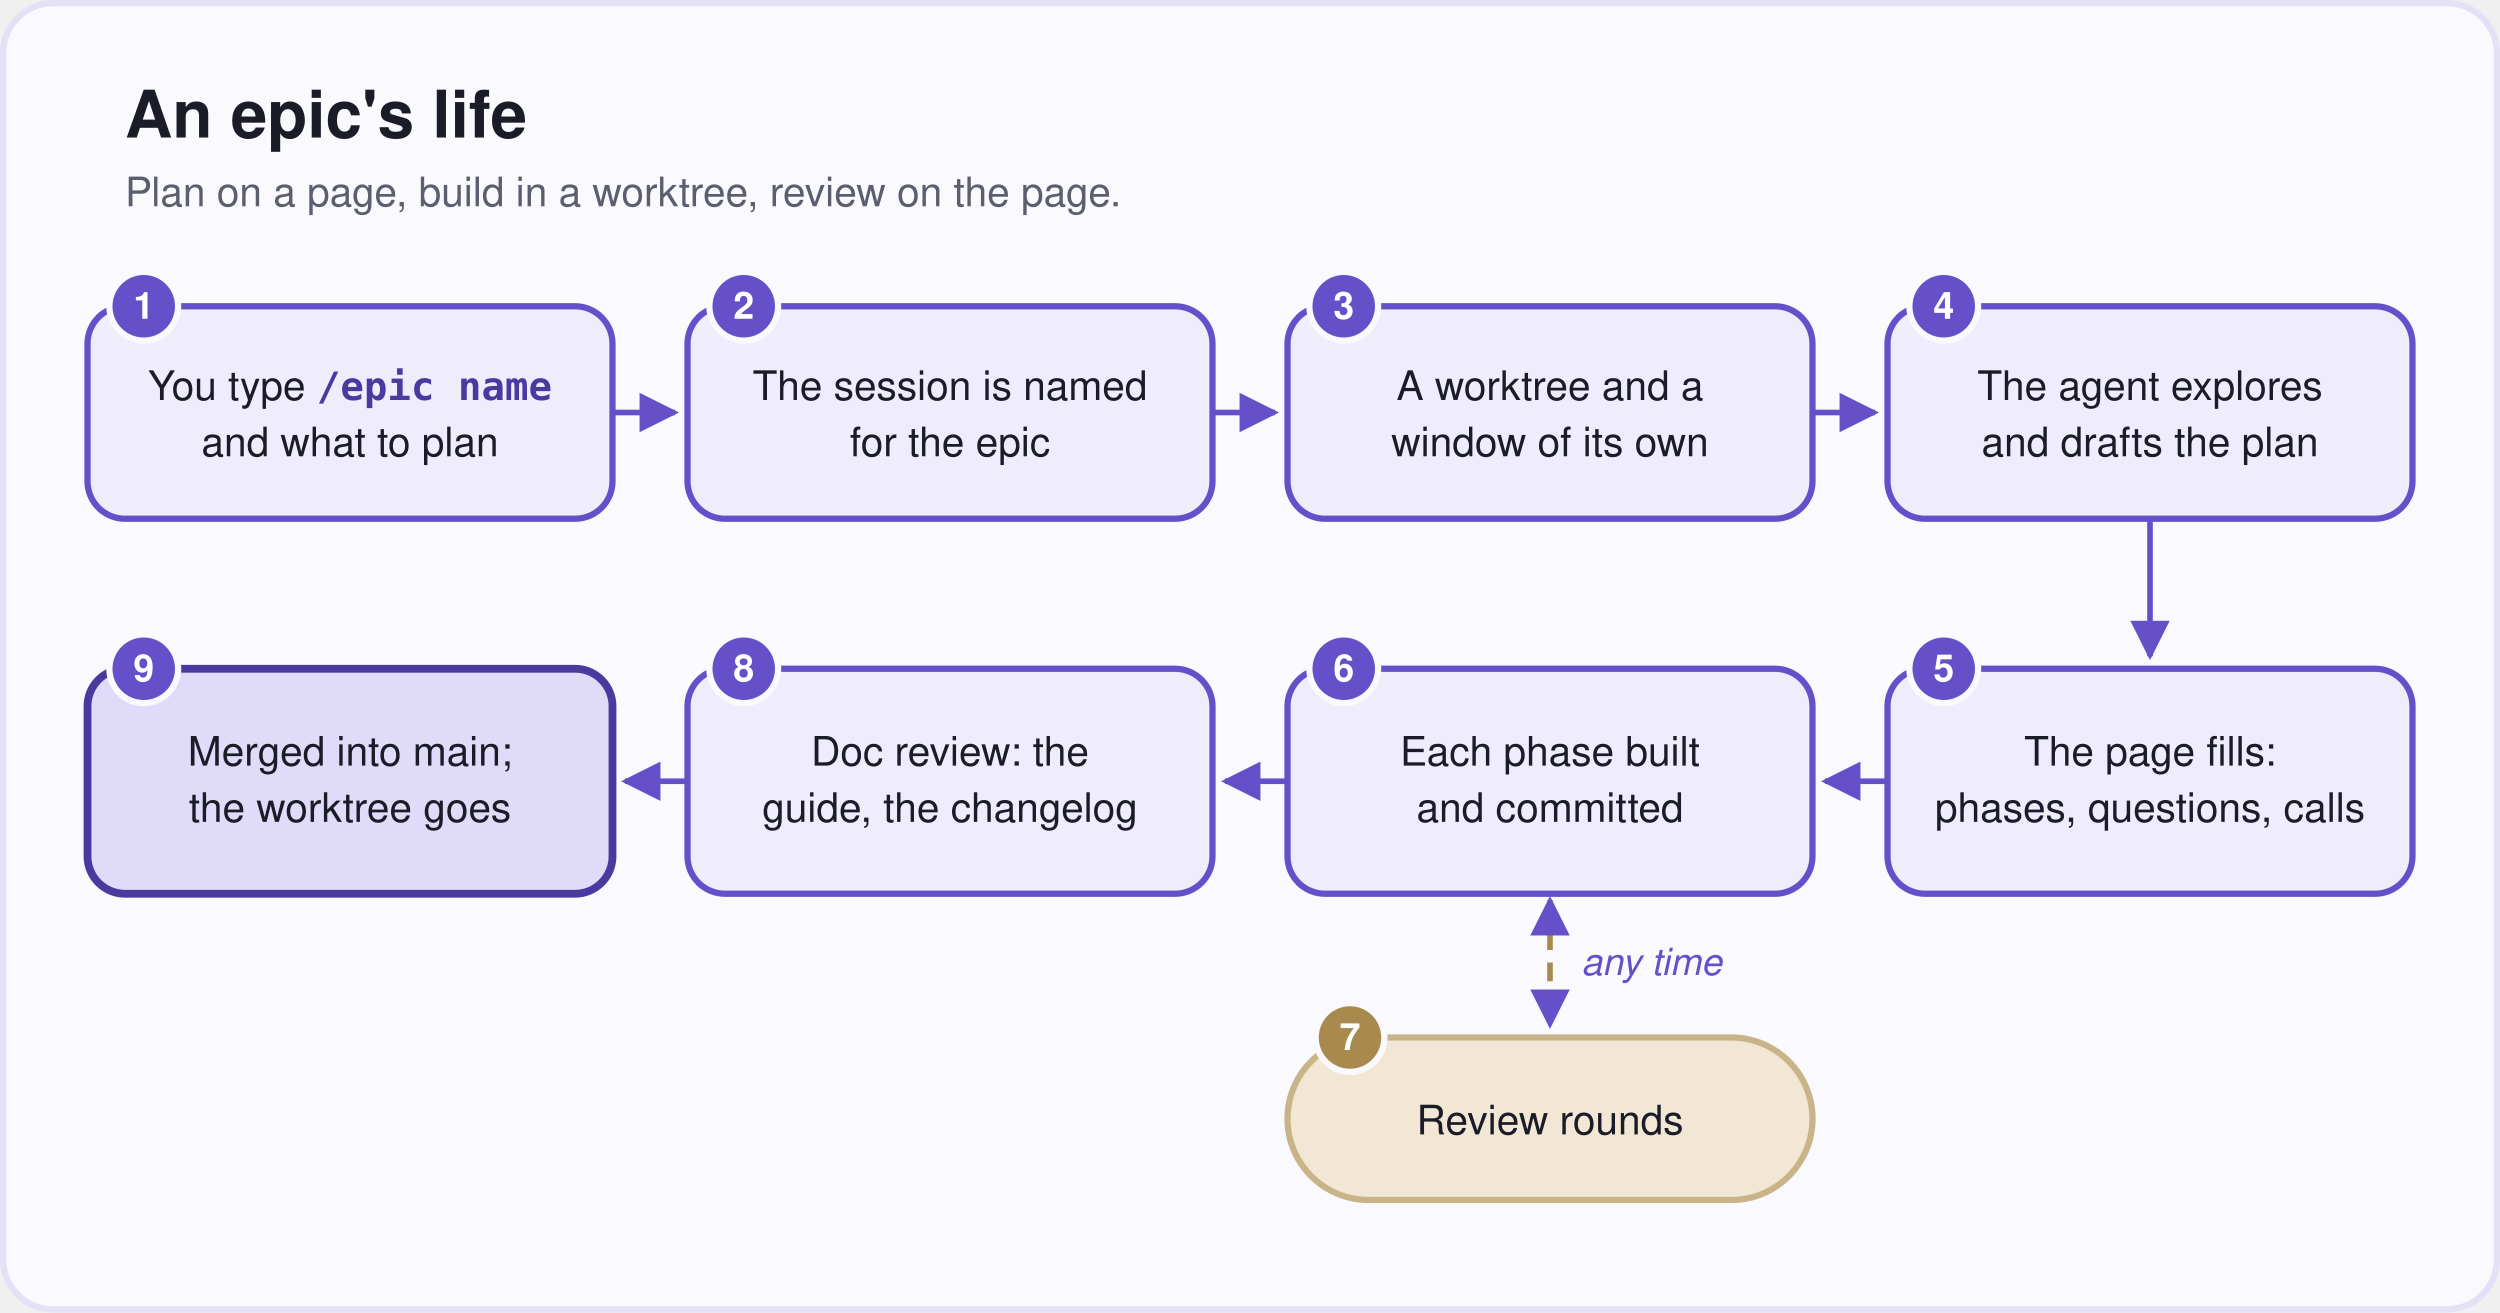
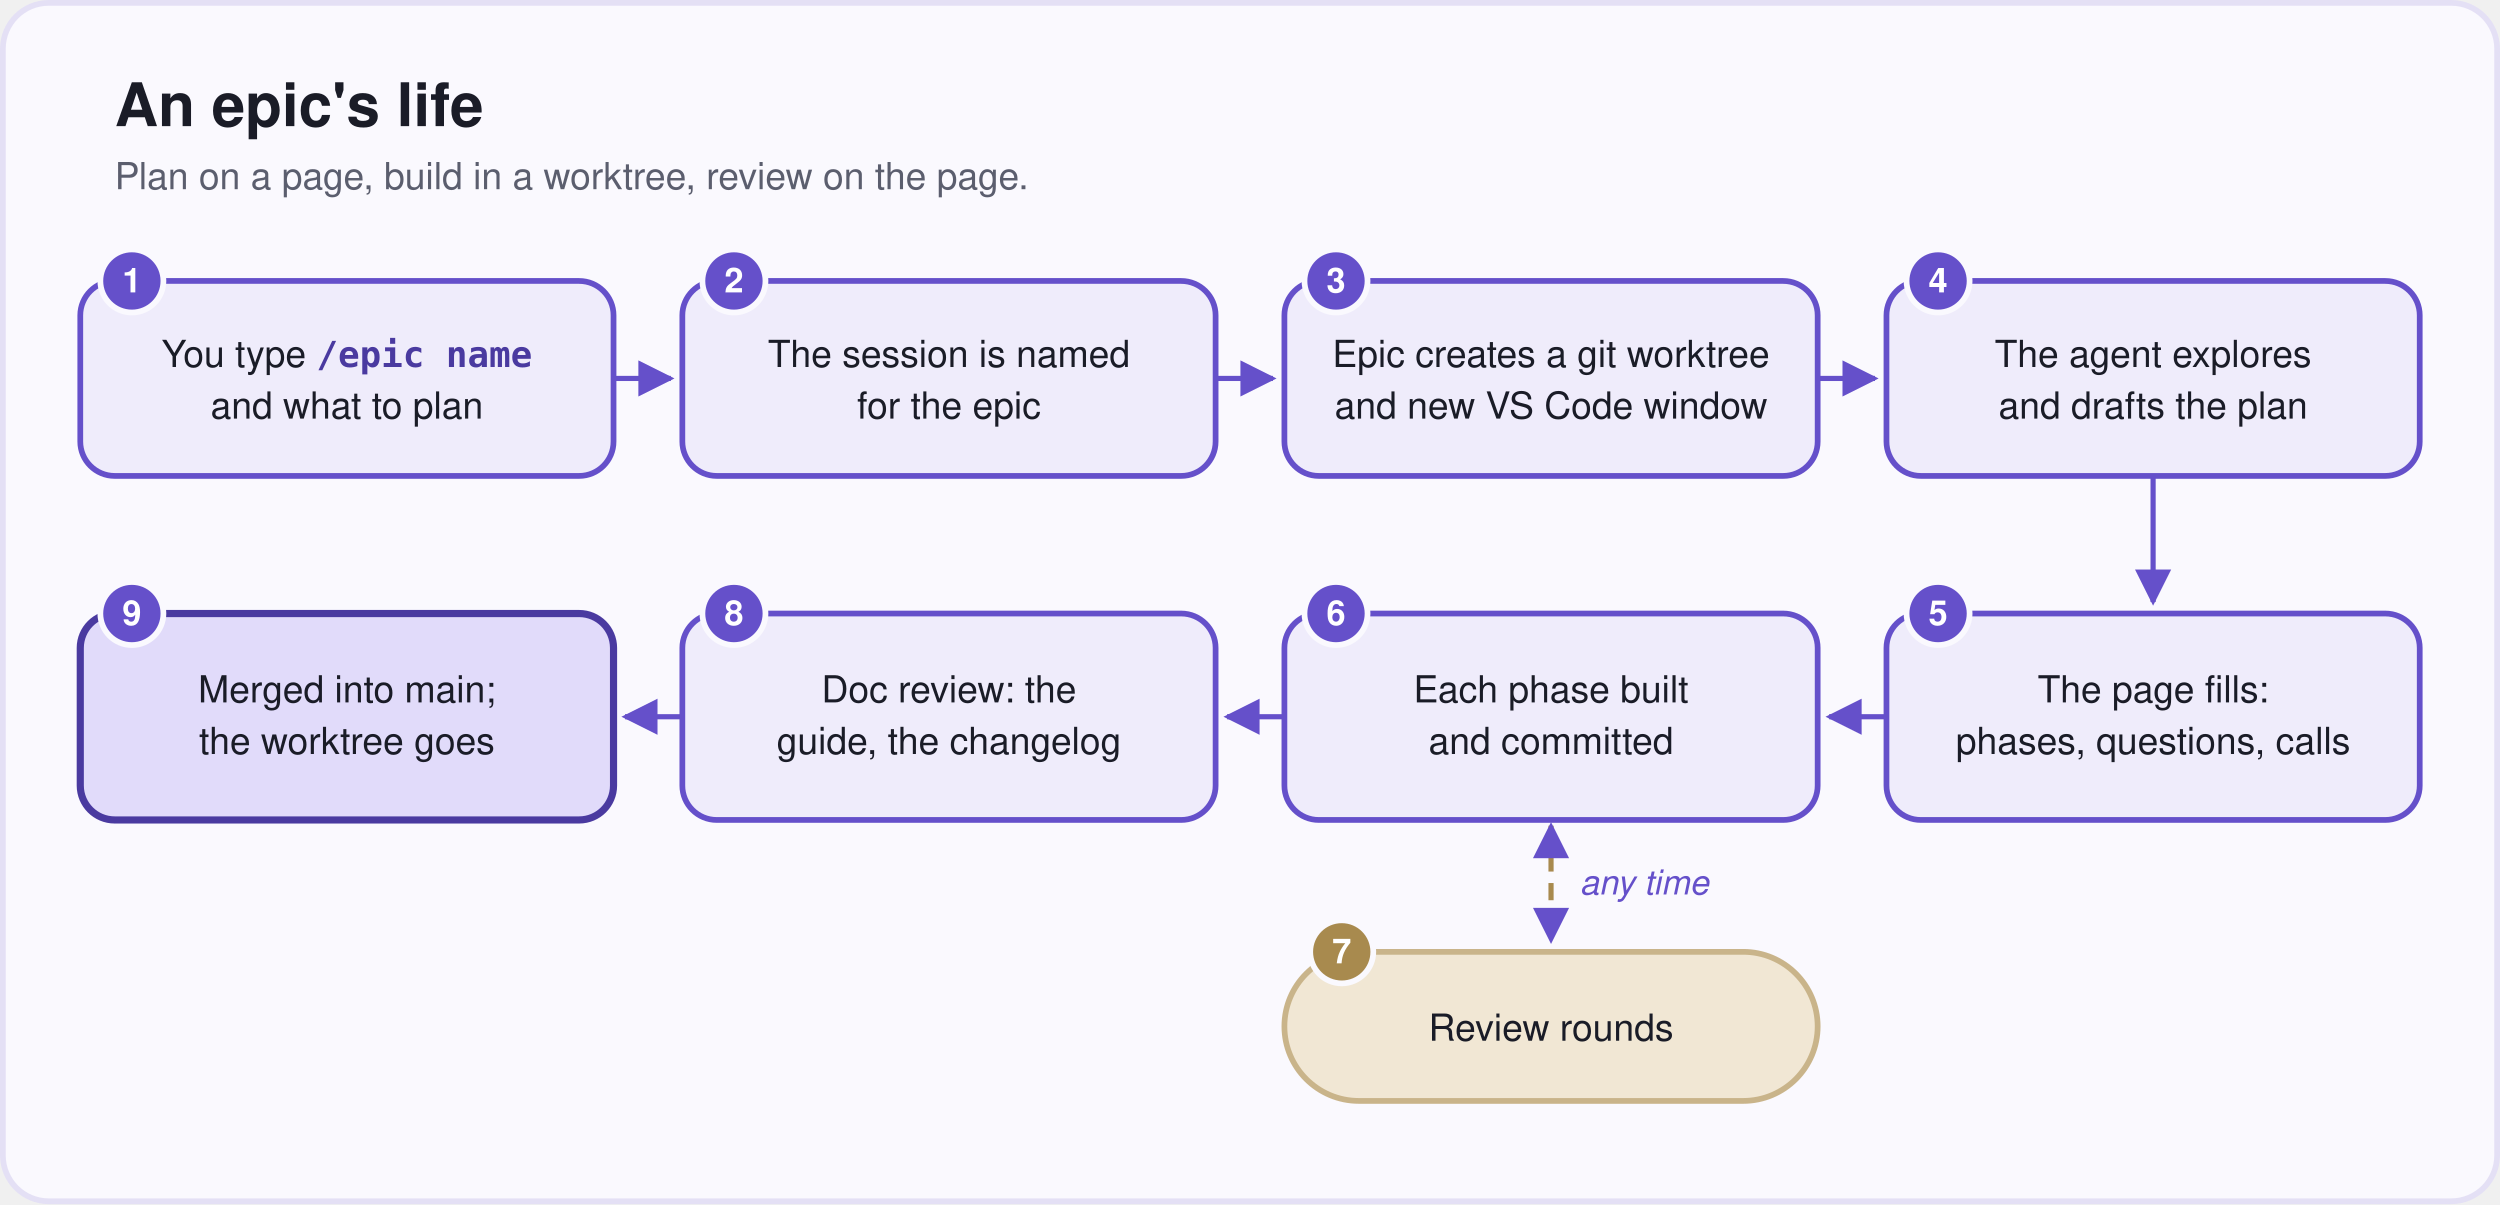
- <svg xmlns="http://www.w3.org/2000/svg" viewBox="0 0 800 420" width="800" height="420" role="img" aria-labelledby="title desc">
+ <svg xmlns="http://www.w3.org/2000/svg" viewBox="0 0 872 420" width="872" height="420" role="img" aria-labelledby="title desc">
  <defs>
    <marker id="arrow" viewBox="0 0 10 10" refX="9" refY="5" markerWidth="7" markerHeight="7" orient="auto-start-reverse">
      <path d="M0,0 L10,5 L0,10 z" fill="#6550CA" />
    </marker>
  </defs>
  <style>
    text { font-family: -apple-system, BlinkMacSystemFont, "Segoe UI", Helvetica, Arial, sans-serif; fill: #1A1C27; }
    .title { font-size: 21px; font-weight: 700; }
    .sub { font-size: 13px; fill: #5B5E6E; }
    .line { font-size: 13px; text-anchor: middle; }
    .code { font-family: ui-monospace, SFMono-Regular, Menlo, Consolas, monospace; font-size: 12.5px; font-weight: 700; fill: #4A3AA0; }
    .num { font-size: 12px; font-weight: 700; fill: #FFFFFF; text-anchor: middle; }
    .lbl { font-size: 12px; font-style: italic; fill: #6550CA; }
    .box { fill: #EFECFB; stroke: #6550CA; stroke-width: 2; }
    .review { fill: #F1E7D4; stroke: #C9B48A; stroke-width: 2; }
    .last { fill: #E1DBFA; stroke: #4A3AA0; stroke-width: 2.5; }
    .badge { fill: #6550CA; stroke: #FAF9FE; stroke-width: 2; }
    .rbadge { fill: #A88A4E; stroke: #FAF9FE; stroke-width: 2; }
    .edge { fill: none; stroke: #6550CA; stroke-width: 1.8; }
    .loop { fill: none; stroke: #A88A4E; stroke-width: 1.8; stroke-dasharray: 6 4; }
  </style>
-   <rect x="1" y="1" width="798" height="418" rx="16" fill="#FAF9FE" stroke="#E4E0F5" stroke-width="2" />
+   <rect x="1" y="1" width="870" height="418" rx="16" fill="#FAF9FE" stroke="#E4E0F5" stroke-width="2" />
  <text class="title" x="40" y="44">An epic's life</text>
  <text class="sub" x="40" y="66">Plan on a page, build in a worktree, review on the page.</text>
-   <path class="edge" d="M196,132 L216,132" marker-end="url(#arrow)" />
-   <path class="edge" d="M388,132 L408,132" marker-end="url(#arrow)" />
-   <path class="edge" d="M580,132 L600,132" marker-end="url(#arrow)" />
-   <path class="edge" d="M688,166 L688,210" marker-end="url(#arrow)" />
-   <path class="edge" d="M604,250 L584,250" marker-end="url(#arrow)" />
-   <path class="edge" d="M412,250 L392,250" marker-end="url(#arrow)" />
-   <path class="edge" d="M220,250 L200,250" marker-end="url(#arrow)" />
-   <path class="loop" d="M496,288 L496,328" marker-start="url(#arrow)" marker-end="url(#arrow)" />
-   <text class="lbl" x="506" y="312">any time</text>
-   <rect class="box" x="28" y="98" width="168" height="68" rx="12" />
+   <path class="edge" d="M214,132 L234,132" marker-end="url(#arrow)" />
+   <path class="edge" d="M424,132 L444,132" marker-end="url(#arrow)" />
+   <path class="edge" d="M634,132 L654,132" marker-end="url(#arrow)" />
+   <path class="edge" d="M751,166 L751,210" marker-end="url(#arrow)" />
+   <path class="edge" d="M658,250 L638,250" marker-end="url(#arrow)" />
+   <path class="edge" d="M448,250 L428,250" marker-end="url(#arrow)" />
+   <path class="edge" d="M238,250 L218,250" marker-end="url(#arrow)" />
+   <path class="loop" d="M541,288 L541,328" marker-start="url(#arrow)" marker-end="url(#arrow)" />
+   <text class="lbl" x="551" y="312">any time</text>
+   <rect class="box" x="28" y="98" width="186" height="68" rx="12" />
  <circle class="badge" cx="46" cy="98" r="11" />
  <text class="num" x="46" y="102">1</text>
-   <text class="line" x="112" y="128">You type <tspan class="code">/epic name</tspan>
+   <text class="line" x="121" y="128">You type <tspan class="code">/epic name</tspan>
  </text>
-   <text class="line" x="112" y="146">and what to plan</text>
-   <rect class="box" x="220" y="98" width="168" height="68" rx="12" />
-   <circle class="badge" cx="238" cy="98" r="11" />
-   <text class="num" x="238" y="102">2</text>
-   <text class="line" x="304" y="128">The session is named</text>
-   <text class="line" x="304" y="146">for the epic</text>
-   <rect class="box" x="412" y="98" width="168" height="68" rx="12" />
-   <circle class="badge" cx="430" cy="98" r="11" />
-   <text class="num" x="430" y="102">3</text>
-   <text class="line" x="496" y="128">A worktree and a</text>
-   <text class="line" x="496" y="146">window of its own</text>
-   <rect class="box" x="604" y="98" width="168" height="68" rx="12" />
-   <circle class="badge" cx="622" cy="98" r="11" />
-   <text class="num" x="622" y="102">4</text>
-   <text class="line" x="688" y="128">The agent explores</text>
-   <text class="line" x="688" y="146">and drafts the plan</text>
-   <rect class="box" x="604" y="214" width="168" height="72" rx="12" />
-   <circle class="badge" cx="622" cy="214" r="11" />
-   <text class="num" x="622" y="218">5</text>
-   <text class="line" x="688" y="245">The page fills:</text>
-   <text class="line" x="688" y="263">phases, questions, calls</text>
-   <rect class="box" x="412" y="214" width="168" height="72" rx="12" />
-   <circle class="badge" cx="430" cy="214" r="11" />
-   <text class="num" x="430" y="218">6</text>
-   <text class="line" x="496" y="245">Each phase built</text>
-   <text class="line" x="496" y="263">and committed</text>
-   <rect class="box" x="220" y="214" width="168" height="72" rx="12" />
-   <circle class="badge" cx="238" cy="214" r="11" />
-   <text class="num" x="238" y="218">8</text>
-   <text class="line" x="304" y="245">Doc review:  the</text>
-   <text class="line" x="304" y="263">guide, the changelog</text>
-   <rect class="last" x="28" y="214" width="168" height="72" rx="12" />
+   <text class="line" x="121" y="146">and what to plan</text>
+   <rect class="box" x="238" y="98" width="186" height="68" rx="12" />
+   <circle class="badge" cx="256" cy="98" r="11" />
+   <text class="num" x="256" y="102">2</text>
+   <text class="line" x="331" y="128">The session is named</text>
+   <text class="line" x="331" y="146">for the epic</text>
+   <rect class="box" x="448" y="98" width="186" height="68" rx="12" />
+   <circle class="badge" cx="466" cy="98" r="11" />
+   <text class="num" x="466" y="102">3</text>
+   <text class="line" x="541" y="128">Epic creates a git worktree</text>
+   <text class="line" x="541" y="146">and new VS Code window</text>
+   <rect class="box" x="658" y="98" width="186" height="68" rx="12" />
+   <circle class="badge" cx="676" cy="98" r="11" />
+   <text class="num" x="676" y="102">4</text>
+   <text class="line" x="751" y="128">The agent explores</text>
+   <text class="line" x="751" y="146">and drafts the plan</text>
+   <rect class="box" x="658" y="214" width="186" height="72" rx="12" />
+   <circle class="badge" cx="676" cy="214" r="11" />
+   <text class="num" x="676" y="218">5</text>
+   <text class="line" x="751" y="245">The page fills:</text>
+   <text class="line" x="751" y="263">phases, questions, calls</text>
+   <rect class="box" x="448" y="214" width="186" height="72" rx="12" />
+   <circle class="badge" cx="466" cy="214" r="11" />
+   <text class="num" x="466" y="218">6</text>
+   <text class="line" x="541" y="245">Each phase built</text>
+   <text class="line" x="541" y="263">and committed</text>
+   <rect class="box" x="238" y="214" width="186" height="72" rx="12" />
+   <circle class="badge" cx="256" cy="214" r="11" />
+   <text class="num" x="256" y="218">8</text>
+   <text class="line" x="331" y="245">Doc review:  the</text>
+   <text class="line" x="331" y="263">guide, the changelog</text>
+   <rect class="last" x="28" y="214" width="186" height="72" rx="12" />
  <circle class="badge" cx="46" cy="214" r="11" />
  <text class="num" x="46" y="218">9</text>
-   <text class="line" x="112" y="245">Merged into main;</text>
-   <text class="line" x="112" y="263">the worktree goes</text>
-   <rect class="review" x="412" y="332" width="168" height="52" rx="26" />
-   <circle class="rbadge" cx="432" cy="332" r="11" />
-   <text class="num" x="432" y="336">7</text>
-   <text class="line" x="496" y="363">Review rounds</text>
+   <text class="line" x="121" y="245">Merged into main;</text>
+   <text class="line" x="121" y="263">the worktree goes</text>
+   <rect class="review" x="448" y="332" width="186" height="52" rx="26" />
+   <circle class="rbadge" cx="468" cy="332" r="11" />
+   <text class="num" x="468" y="336">7</text>
+   <text class="line" x="541" y="363">Review rounds</text>
</svg>
